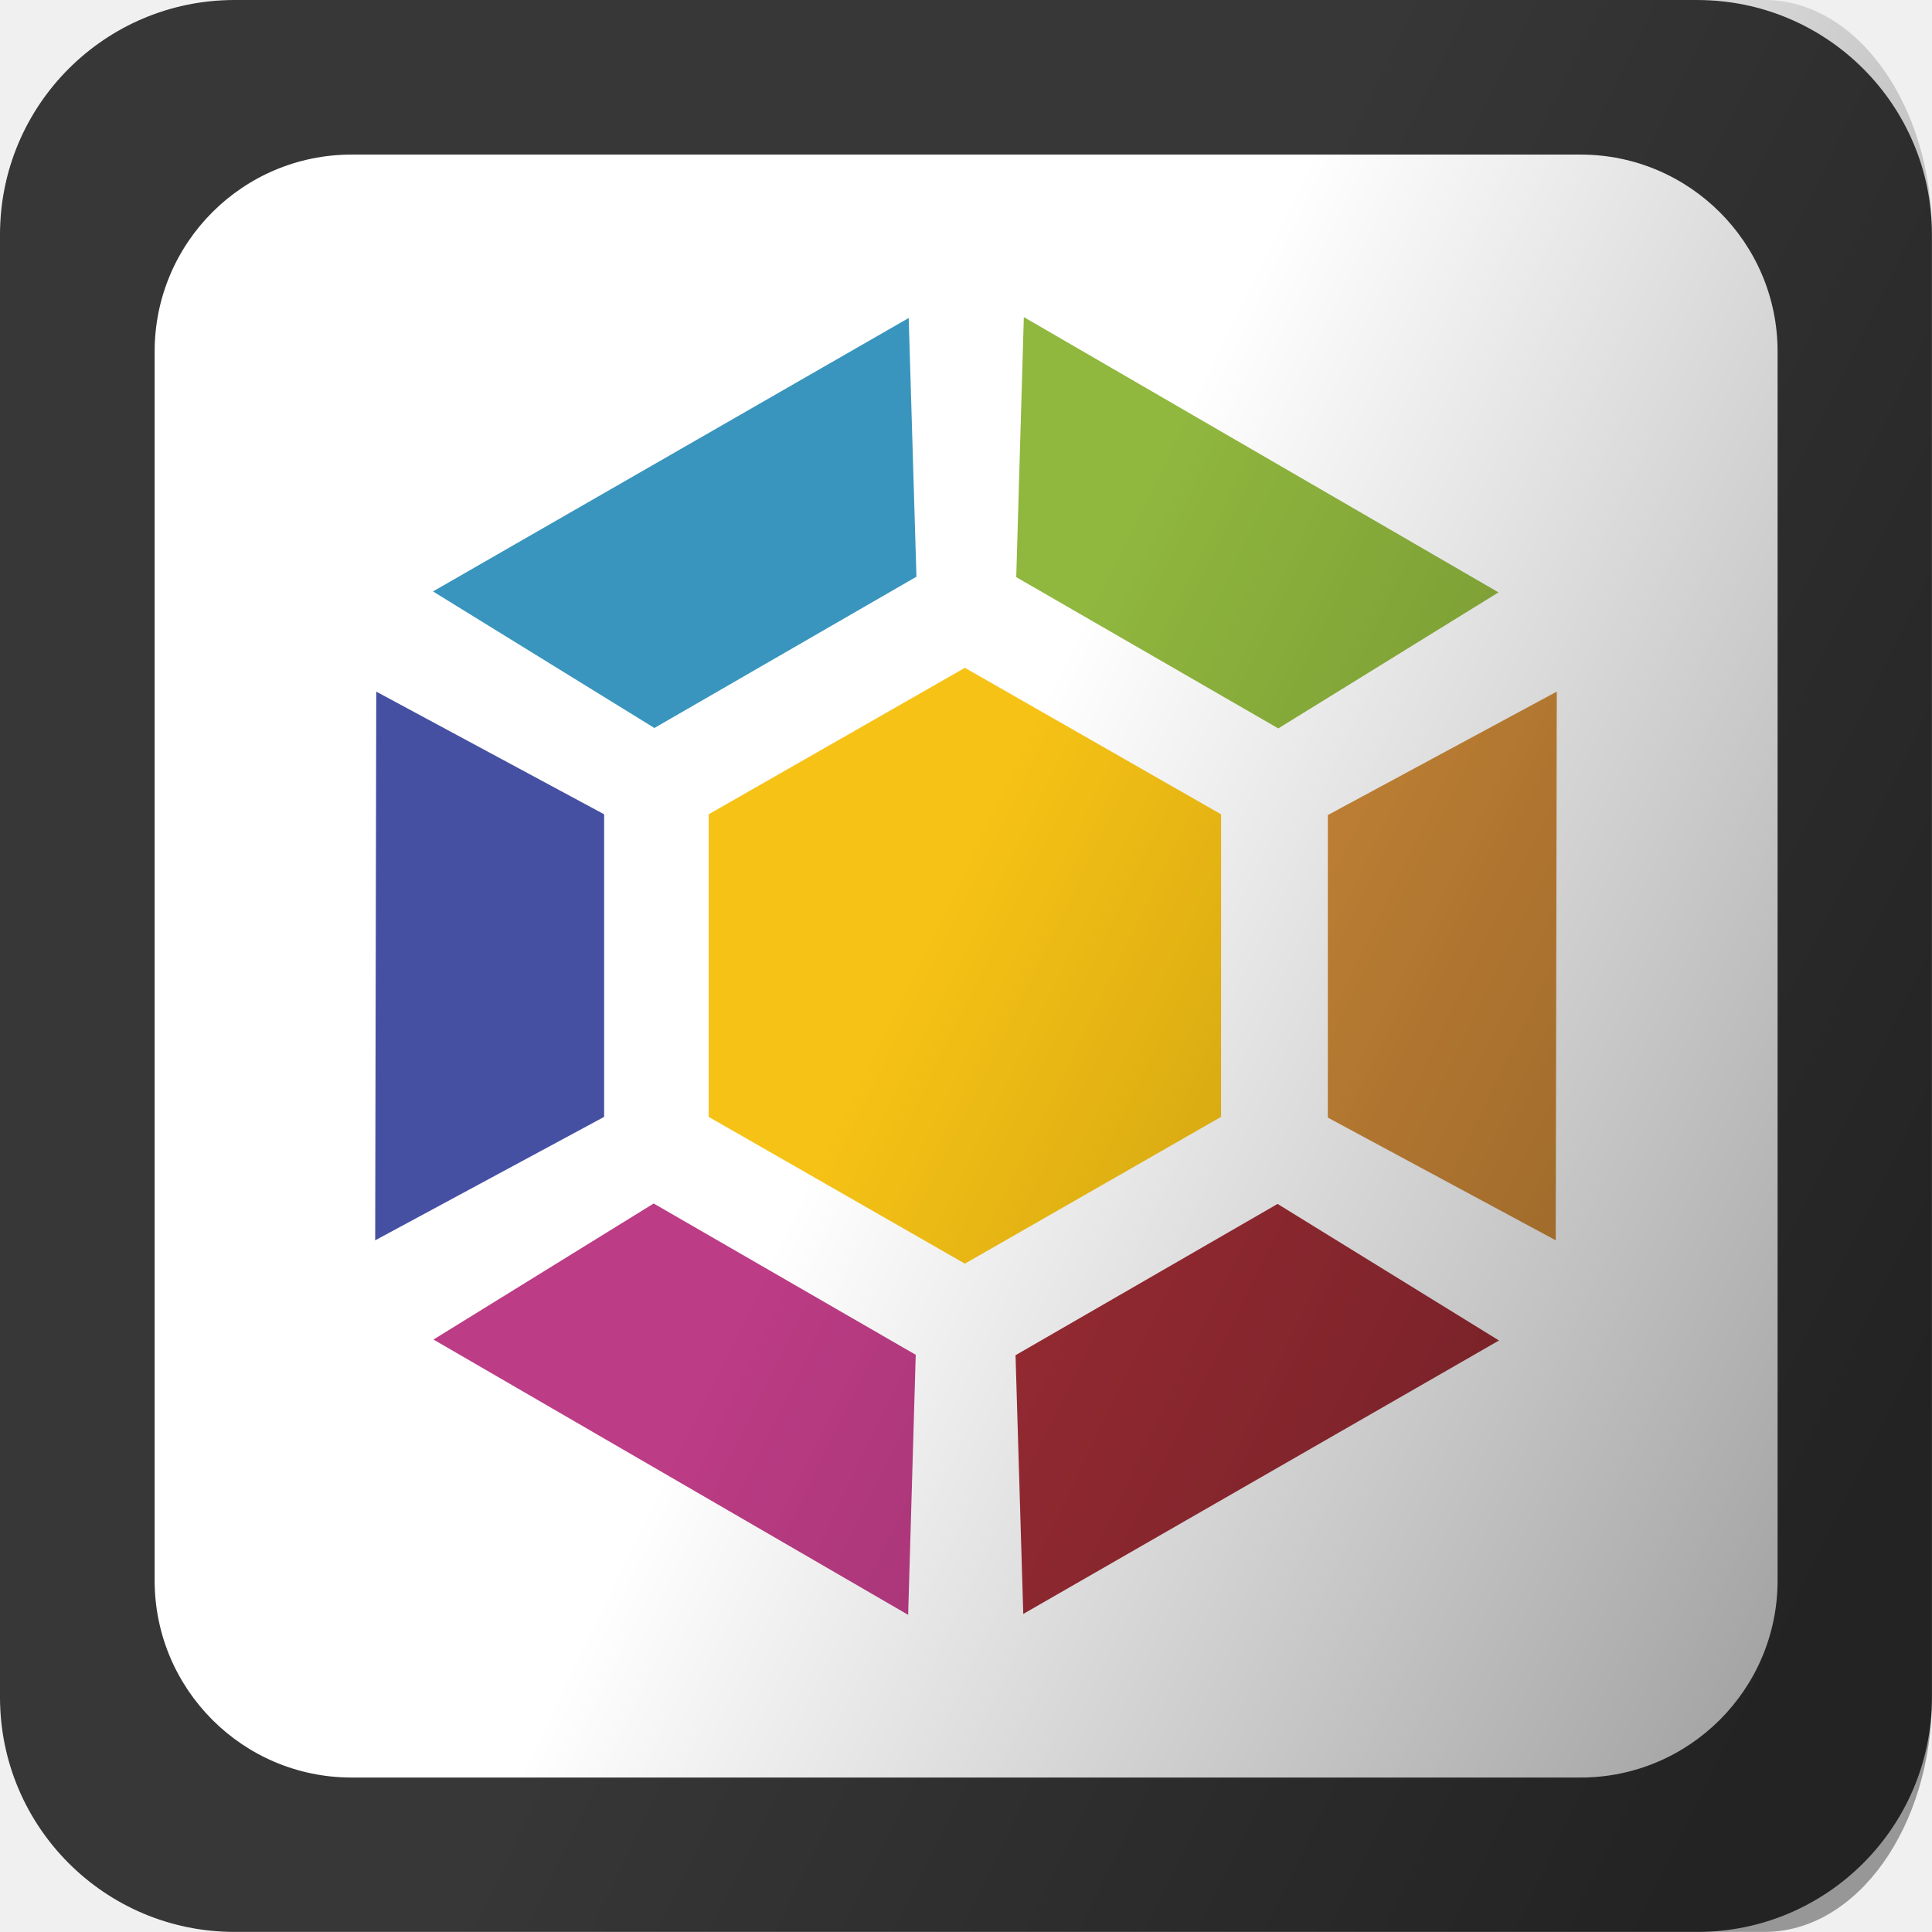
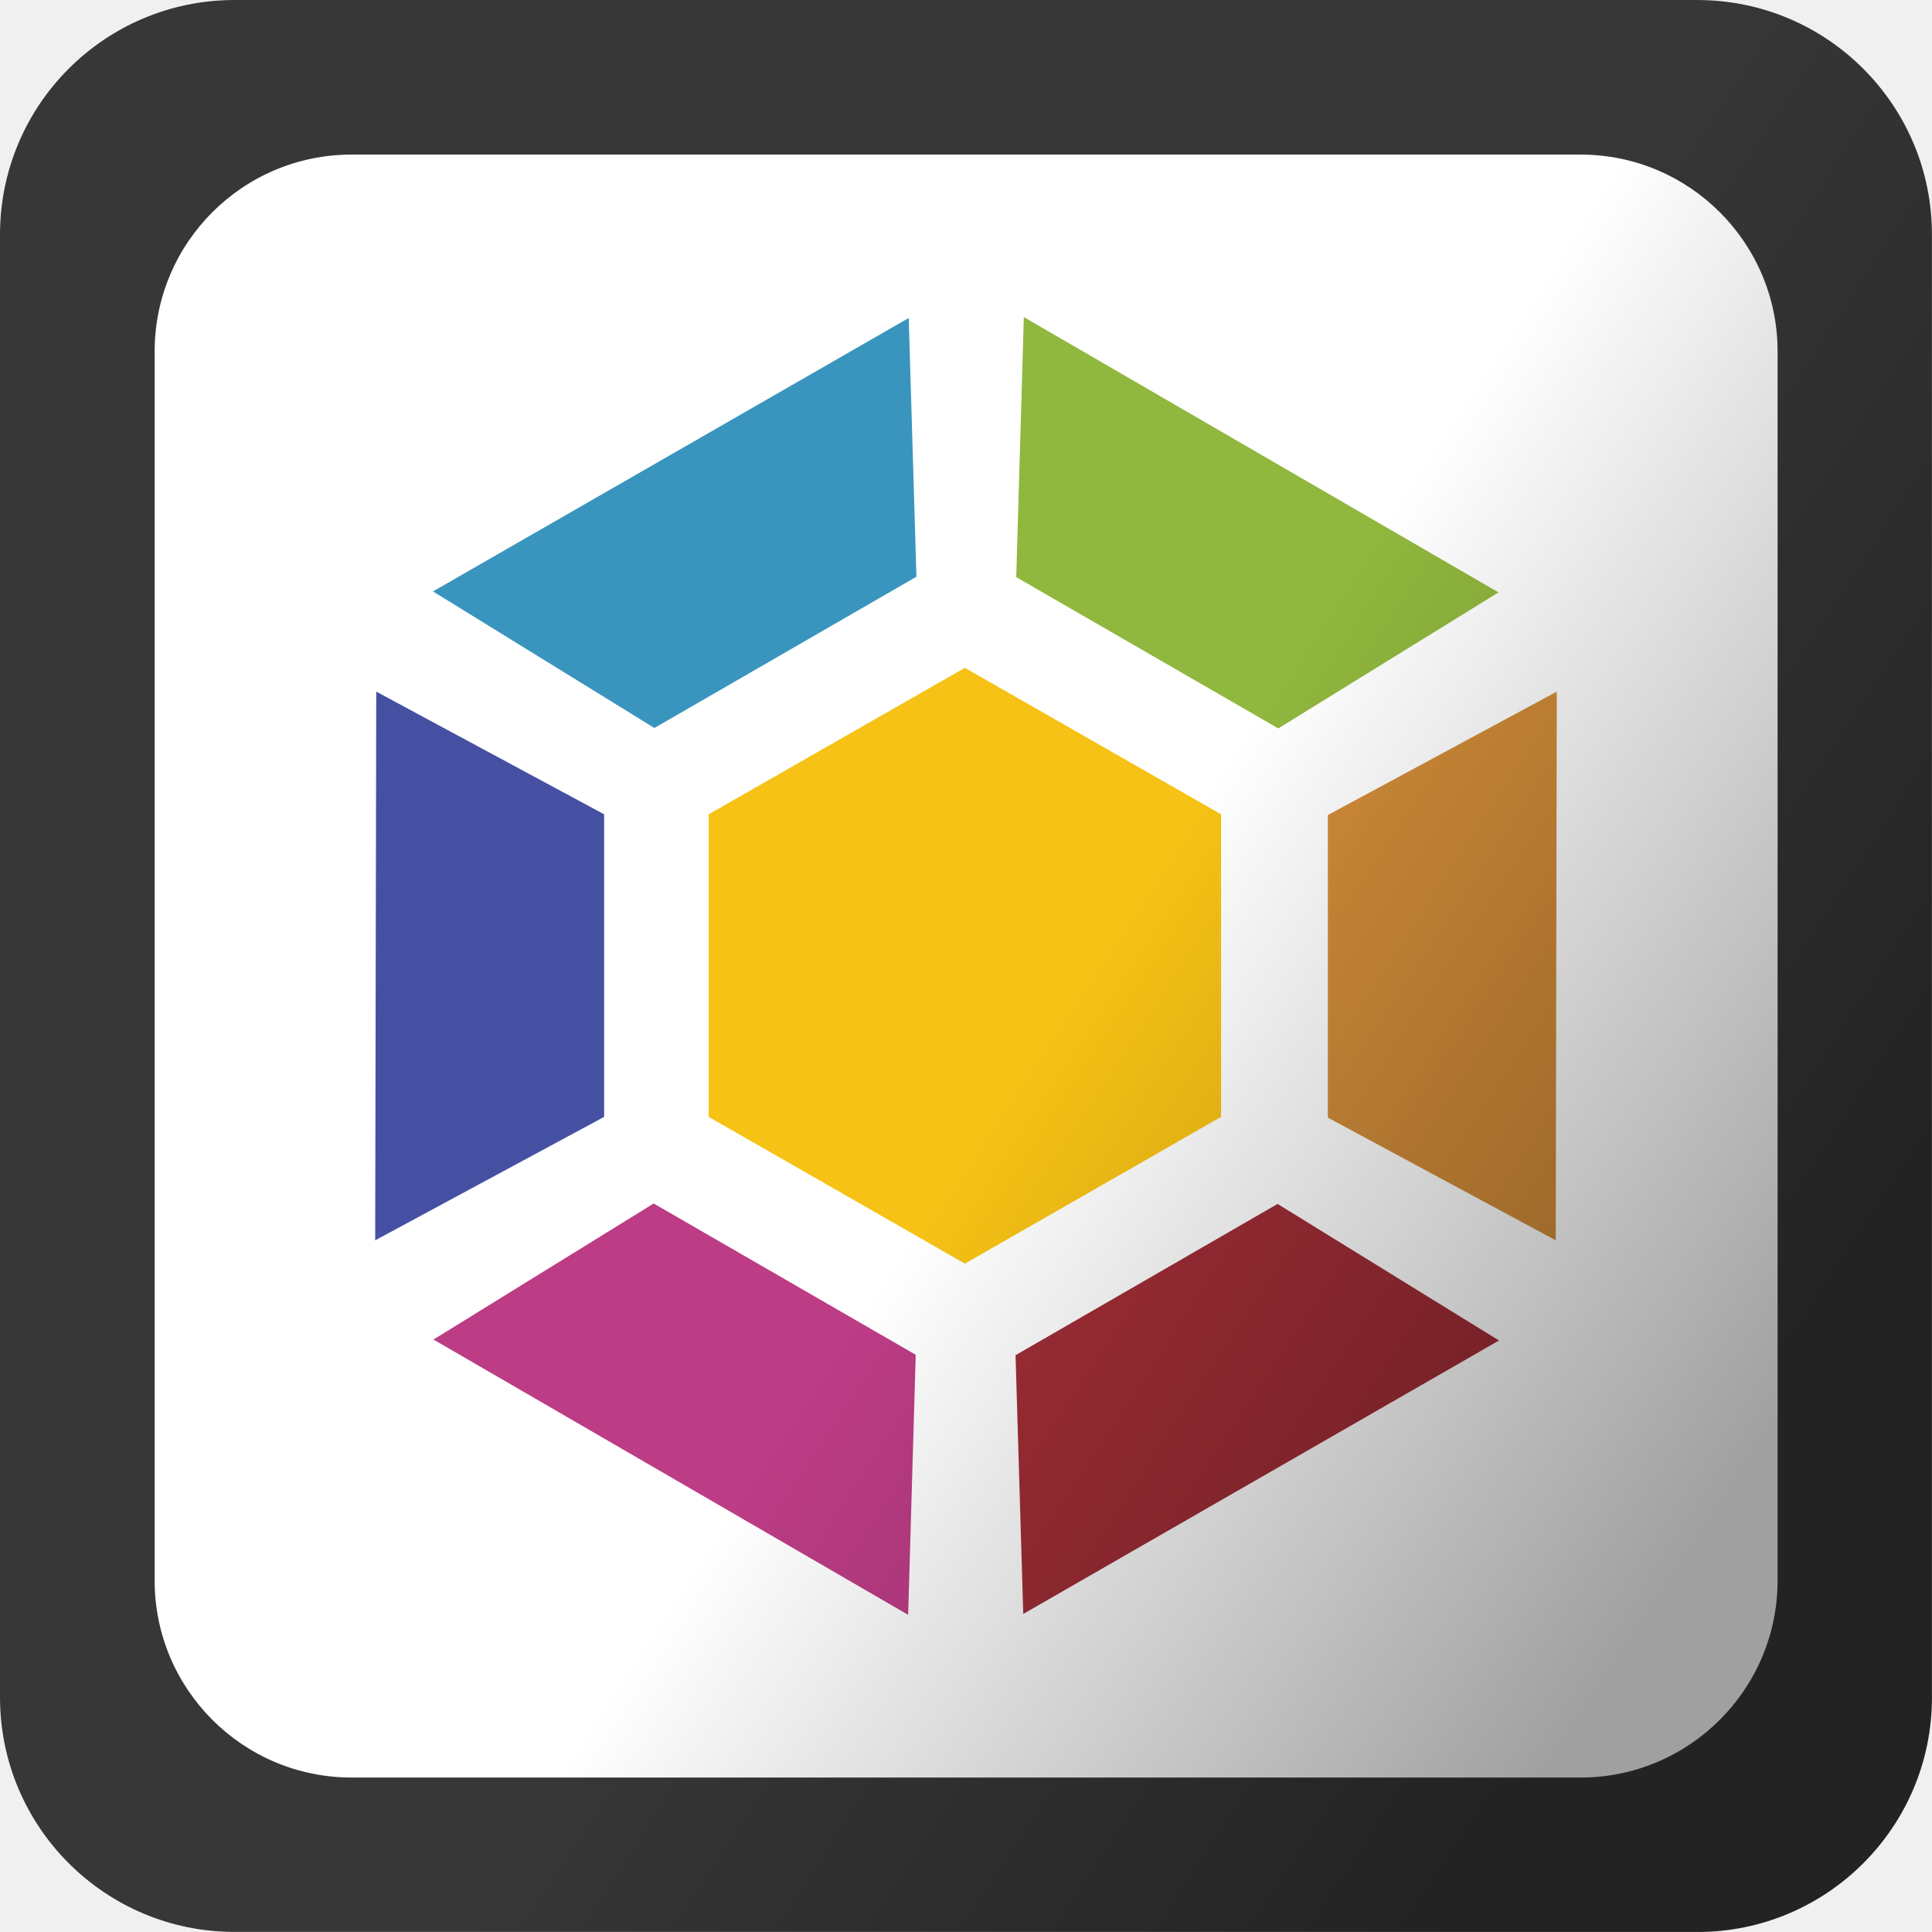
<svg xmlns="http://www.w3.org/2000/svg" viewBox="0 0 100 100">
  <defs>
-     <linearGradient y2="796.65" x2="334.29" y1="1009.5" x1="644.29" gradientTransform="matrix(.14286 0 0 .2 0-110.47)" gradientUnits="userSpaceOnUse" id="0">
+     <linearGradient y2="61.751" x2="48.727" y1="85.34" x1="84.49" gradientUnits="userSpaceOnUse" id="0">
      <stop stop-opacity=".374" />
      <stop offset="1" stop-opacity="0" />
    </linearGradient>
  </defs>
  <g fill="#fff">
    <path d="m87.86 0h-75.73c-6.702 0-12.136 5.434-12.136 12.136v75.73c0 6.702 5.433 12.136 12.136 12.136h75.73c6.702 0 12.136-5.433 12.136-12.136v-75.73c0-6.702-5.433-12.136-12.136-12.136" />
    <path d="m12.138 0c-6.702 0-12.138 5.435-12.138 12.138v75.72c0 6.702 5.435 12.138 12.138 12.138h75.72c6.702 0 12.138-5.435 12.138-12.138v-75.72c0-6.702-5.435-12.137-12.138-12.137h-75.72" />
  </g>
  <path d="m12.138 0c-6.702 0-12.138 5.435-12.138 12.138v75.72c0 6.702 5.435 12.138 12.138 12.138h75.72c6.702 0 12.137-5.435 12.138-12.138v-75.72c0-6.702-5.435-12.137-12.138-12.137h-75.72m6.06 8h63.61c5.63 0 10.2 4.564 10.2 10.194v63.61c0 5.63-4.57 10.2-10.2 10.2h-63.61c-5.63 0-10.194-4.57-10.194-10.2v-63.61c0-5.63 4.564-10.194 10.194-10.194" fill-opacity=".784" />
  <g transform="matrix(.46788 0 0 .46788-210.17-41.999)">
    <path d="m584.28 213.32v-33.473l-28.342-16.203-28.342 16.203v33.473l28.342 16.238z" fill="#f6c215" />
    <path d="m516.03 213.32v-33.473l-25.21-13.571-.119 60.701z" fill="#4650a2" />
    <path d="m550.5 239.64l-28.989-16.737-24.36 15.05 52.51 30.454z" fill="#bc3c85" />
    <path d="m590.53 222.95l-28.989 16.737.855 28.621 52.628-30.25z" fill="#a02d36" />
    <path d="m561.62 153.61l28.989 16.737 24.36-15.05-52.51-30.454z" fill="#90b73e" />
    <path d="m521.59 170.3l28.989-16.737-.855-28.621-52.628 30.25z" fill="#3995bd" />
    <path d="m596.09 179.93v33.473l25.21 13.571.119-60.701z" fill="#d18c39" />
  </g>
-   <path d="m8.67 0c-4.787 0-8.67 5.435-8.67 12.138v75.72c0 6.702 3.882 12.138 8.67 12.138h82.66c4.787 0 8.67-5.435 8.67-12.138v-75.72c0-6.703-3.882-12.138-8.67-12.138z" fill="url(#0)" />
+   <path d="m12.14-.002c-6.702 0-12.138 5.435-12.138 12.138v75.73c0 6.702 5.435 12.138 12.138 12.137h75.72c6.702 0 12.137-5.435 12.138-12.137v-75.73c0-6.702-5.435-12.138-12.138-12.138z" fill="url(#0)" />
</svg>
